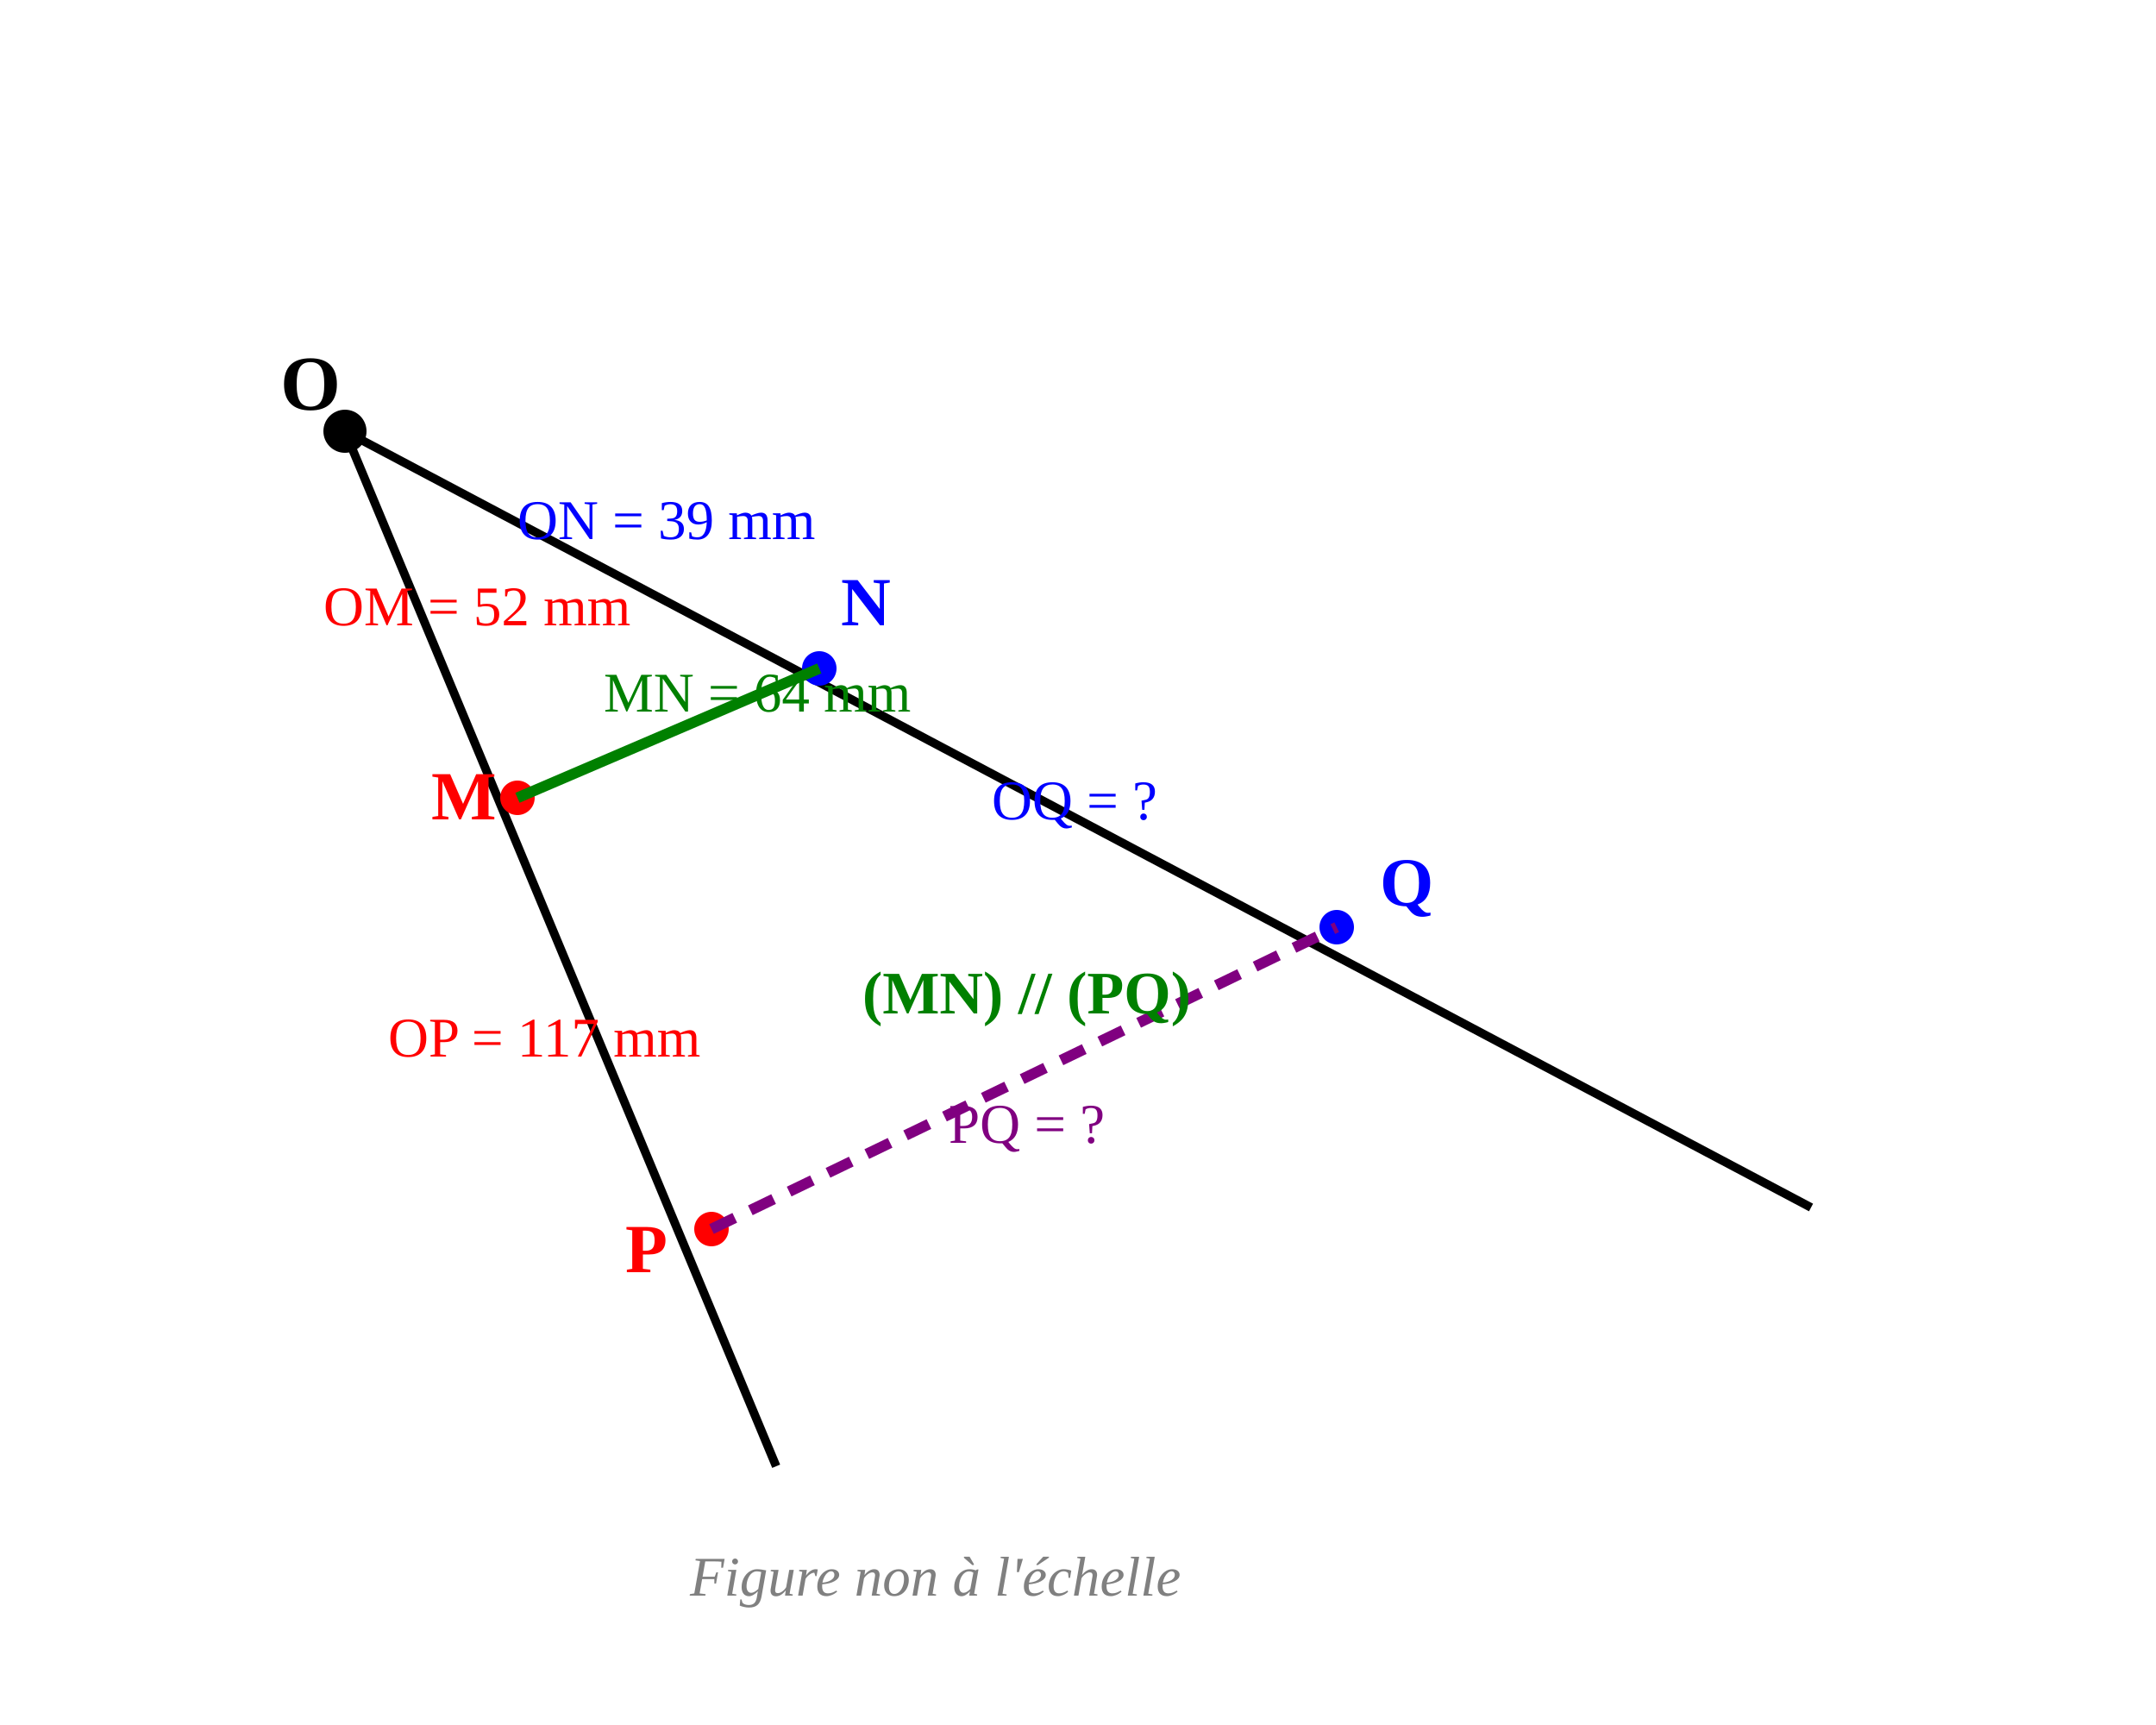
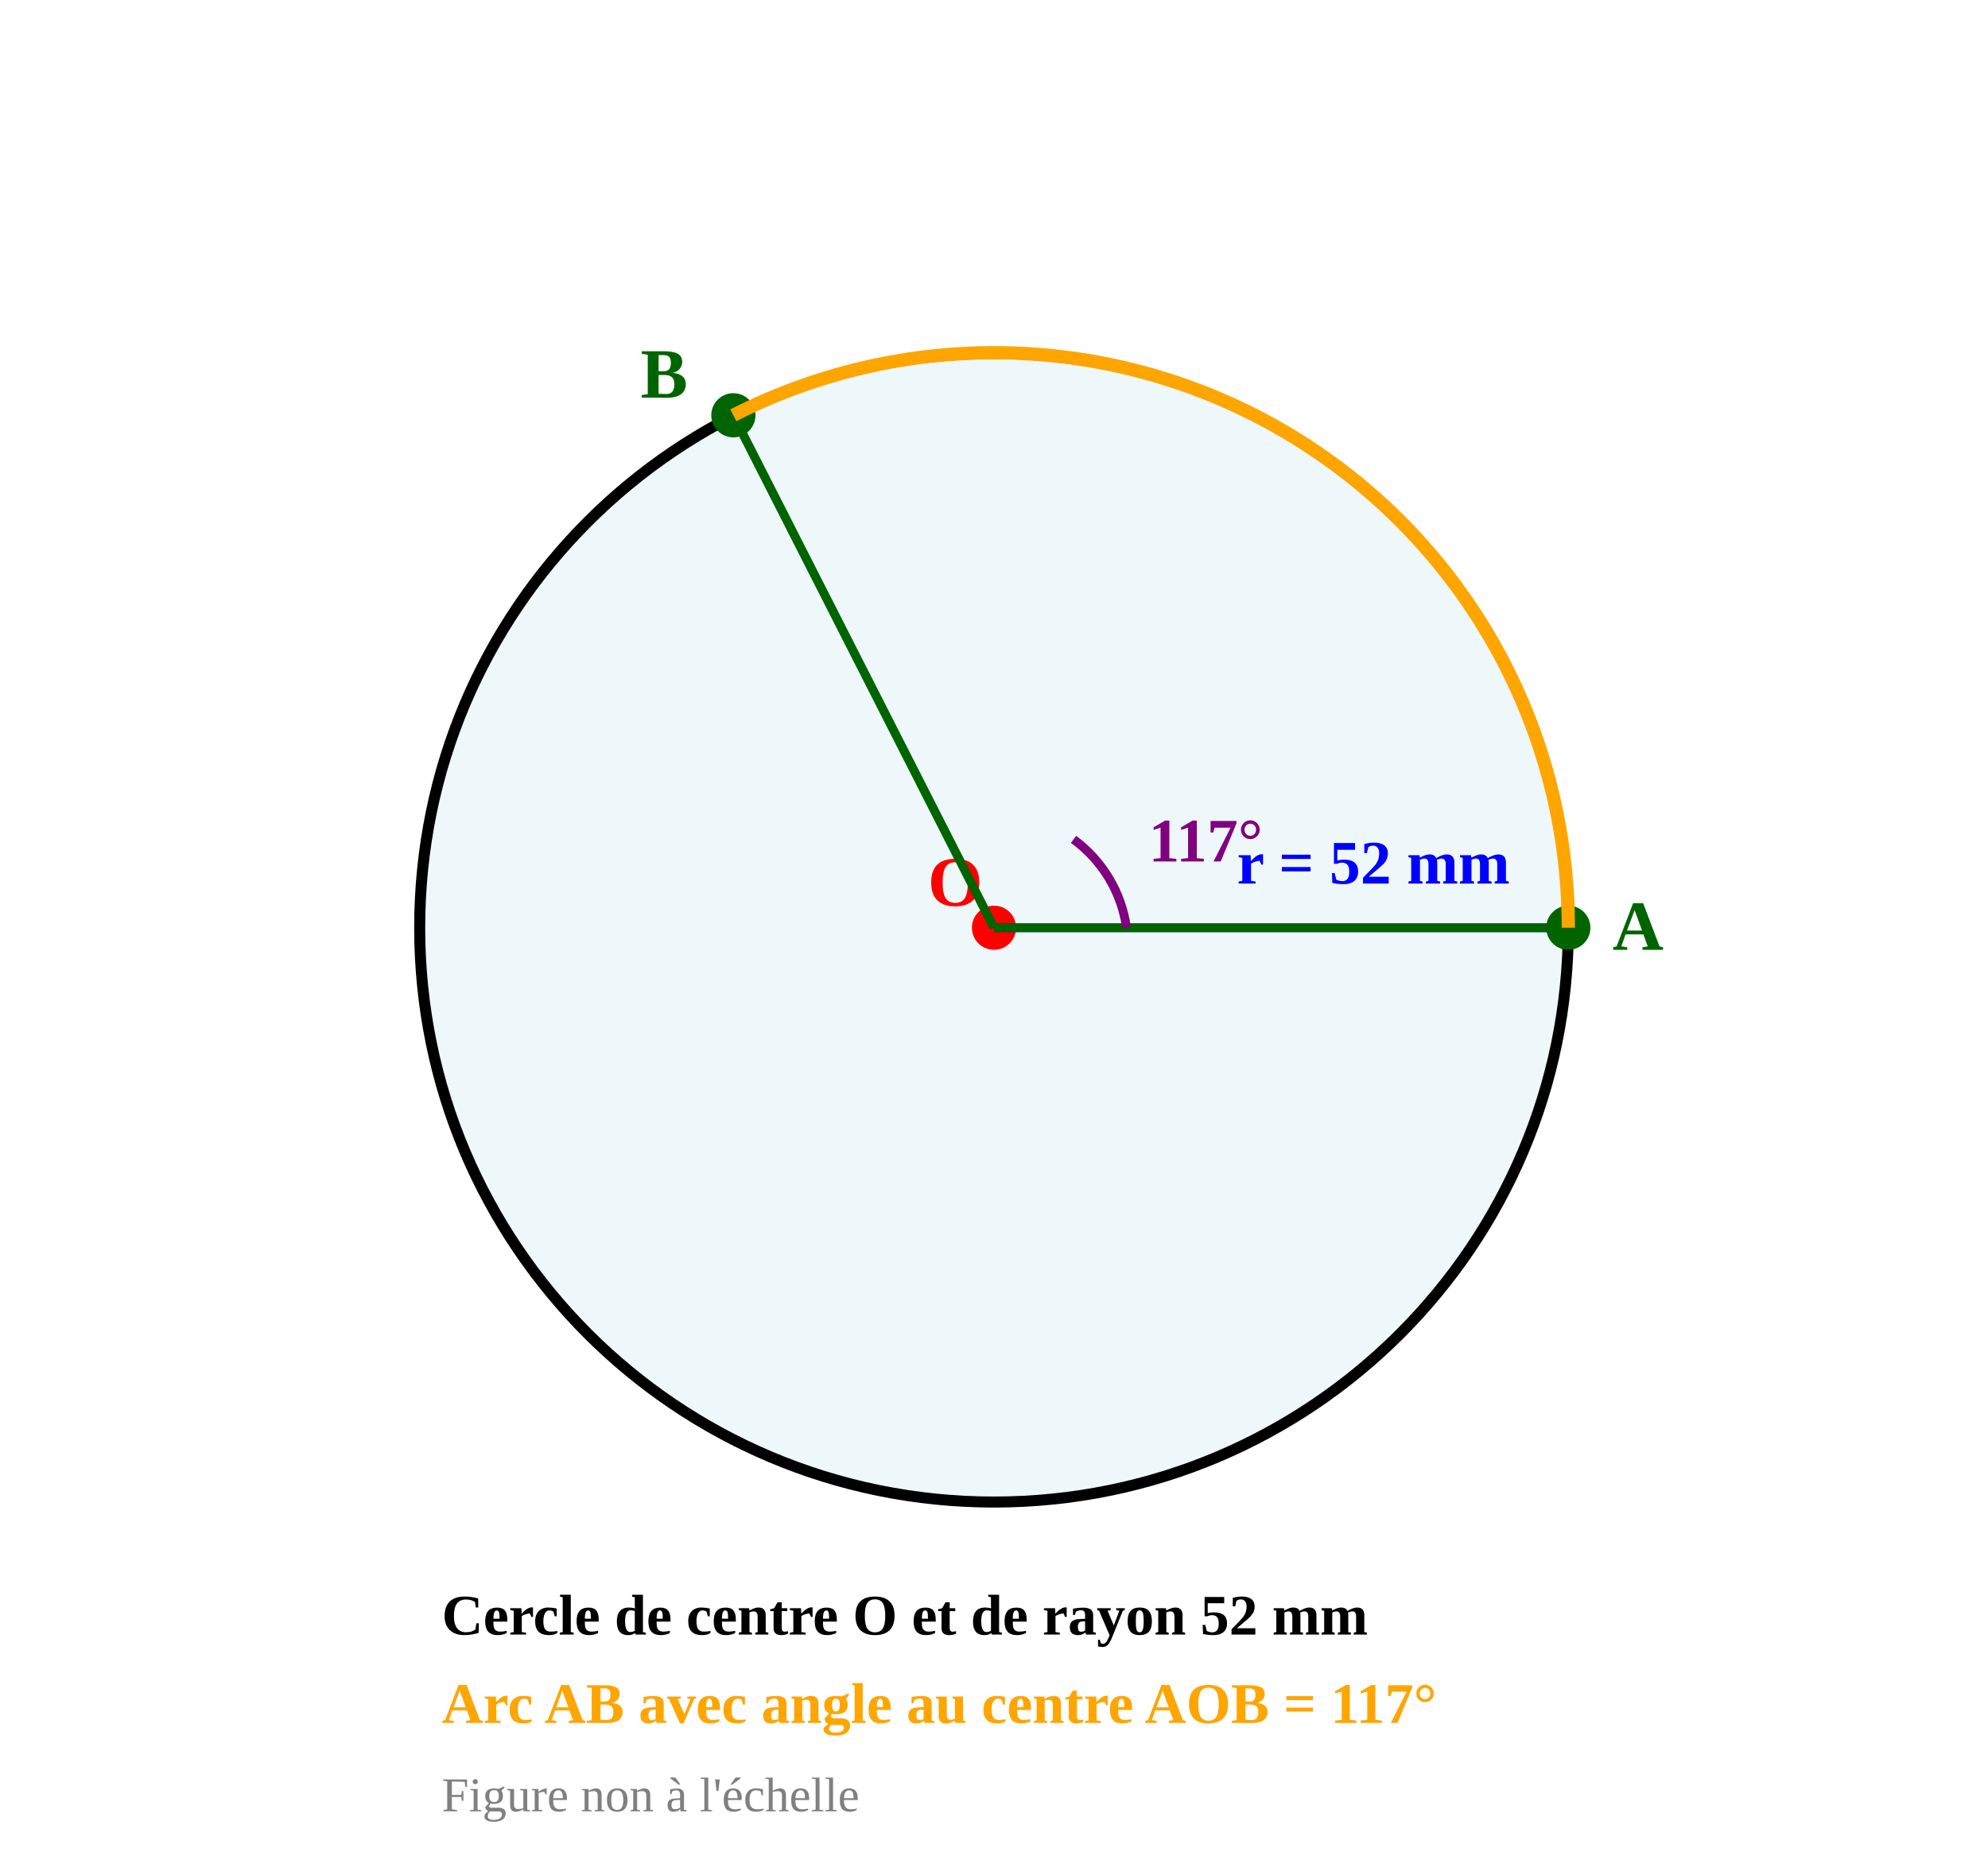
- <svg xmlns="http://www.w3.org/2000/svg" width="500" height="400">
-   <circle cx="80" cy="100" r="5" fill="black" />
-   <line x1="80" y1="100" x2="180" y2="340" stroke="black" stroke-width="2" />
-   <line x1="80" y1="100" x2="420" y2="280" stroke="black" stroke-width="2" />
-   <circle cx="120" cy="185" r="4" fill="red" />
-   <circle cx="165" cy="285" r="4" fill="red" />
-   <circle cx="190" cy="155" r="4" fill="blue" />
-   <circle cx="310" cy="215" r="4" fill="blue" />
-   <line x1="120" y1="185" x2="190" y2="155" stroke="green" stroke-width="2.5" />
-   <line x1="165" y1="285" x2="310" y2="215" stroke="purple" stroke-width="2.5" stroke-dasharray="6,4" />
-   <text x="65" y="95" font-size="18" font-weight="bold">O</text>
-   <text x="100" y="190" font-size="16" font-weight="bold" fill="red">M</text>
-   <text x="145" y="295" font-size="16" font-weight="bold" fill="red">P</text>
-   <text x="195" y="145" font-size="16" font-weight="bold" fill="blue">N</text>
-   <text x="320" y="210" font-size="16" font-weight="bold" fill="blue">Q</text>
-   <text x="75" y="145" font-size="13" fill="red">OM = 52 mm</text>
-   <text x="90" y="245" font-size="13" fill="red">OP = 117 mm</text>
-   <text x="120" y="125" font-size="13" fill="blue">ON = 39 mm</text>
-   <text x="140" y="165" font-size="13" fill="green">MN = 64 mm</text>
-   <text x="220" y="265" font-size="13" fill="purple">PQ = ?</text>
-   <text x="230" y="190" font-size="13" fill="blue">OQ = ?</text>
-   <text x="200" y="235" font-size="14" fill="green" font-weight="bold">(MN) // (PQ)</text>
-   <text x="160" y="370" font-size="13" fill="gray" font-style="italic">Figure non à l'échelle</text>
+ <svg xmlns="http://www.w3.org/2000/svg" width="450" height="420">
+   <circle cx="225" cy="210" r="130" fill="lightblue" fill-opacity="0.2" stroke="black" stroke-width="2.5" />
+   <circle cx="225" cy="210" r="5" fill="red" />
+   <text x="210" y="205" font-size="16" font-weight="bold" fill="red">O</text>
+   <line x1="225" y1="210" x2="355" y2="210" stroke="blue" stroke-width="2" />
+   <text x="280" y="200" font-size="14" fill="blue" font-weight="bold">r = 52 mm</text>
+   <circle cx="355" cy="210" r="5" fill="darkgreen" />
+   <text x="365" y="215" font-size="16" font-weight="bold" fill="darkgreen">A</text>
+   <circle cx="166" cy="94" r="5" fill="darkgreen" />
+   <text x="145" y="90" font-size="16" font-weight="bold" fill="darkgreen">B</text>
+   <line x1="225" y1="210" x2="355" y2="210" stroke="darkgreen" stroke-width="2" />
+   <line x1="225" y1="210" x2="166" y2="94" stroke="darkgreen" stroke-width="2" />
+   <path d="M 355 210 A 130 130 0 0 0 166 94" fill="none" stroke="orange" stroke-width="3" />
+   <path d="M 255 210 A 30 30 0 0 0 243 190" fill="none" stroke="purple" stroke-width="2" />
+   <text x="260" y="195" font-size="14" fill="purple" font-weight="bold">117°</text>
+   <text x="100" y="370" font-size="13" fill="black" font-weight="bold">Cercle de centre O et de rayon 52 mm</text>
+   <text x="100" y="390" font-size="13" fill="orange" font-weight="bold">Arc AB avec angle au centre AOB = 117°</text>
+   <text x="100" y="410" font-size="11" fill="gray">Figure non à l'échelle</text>
</svg>
